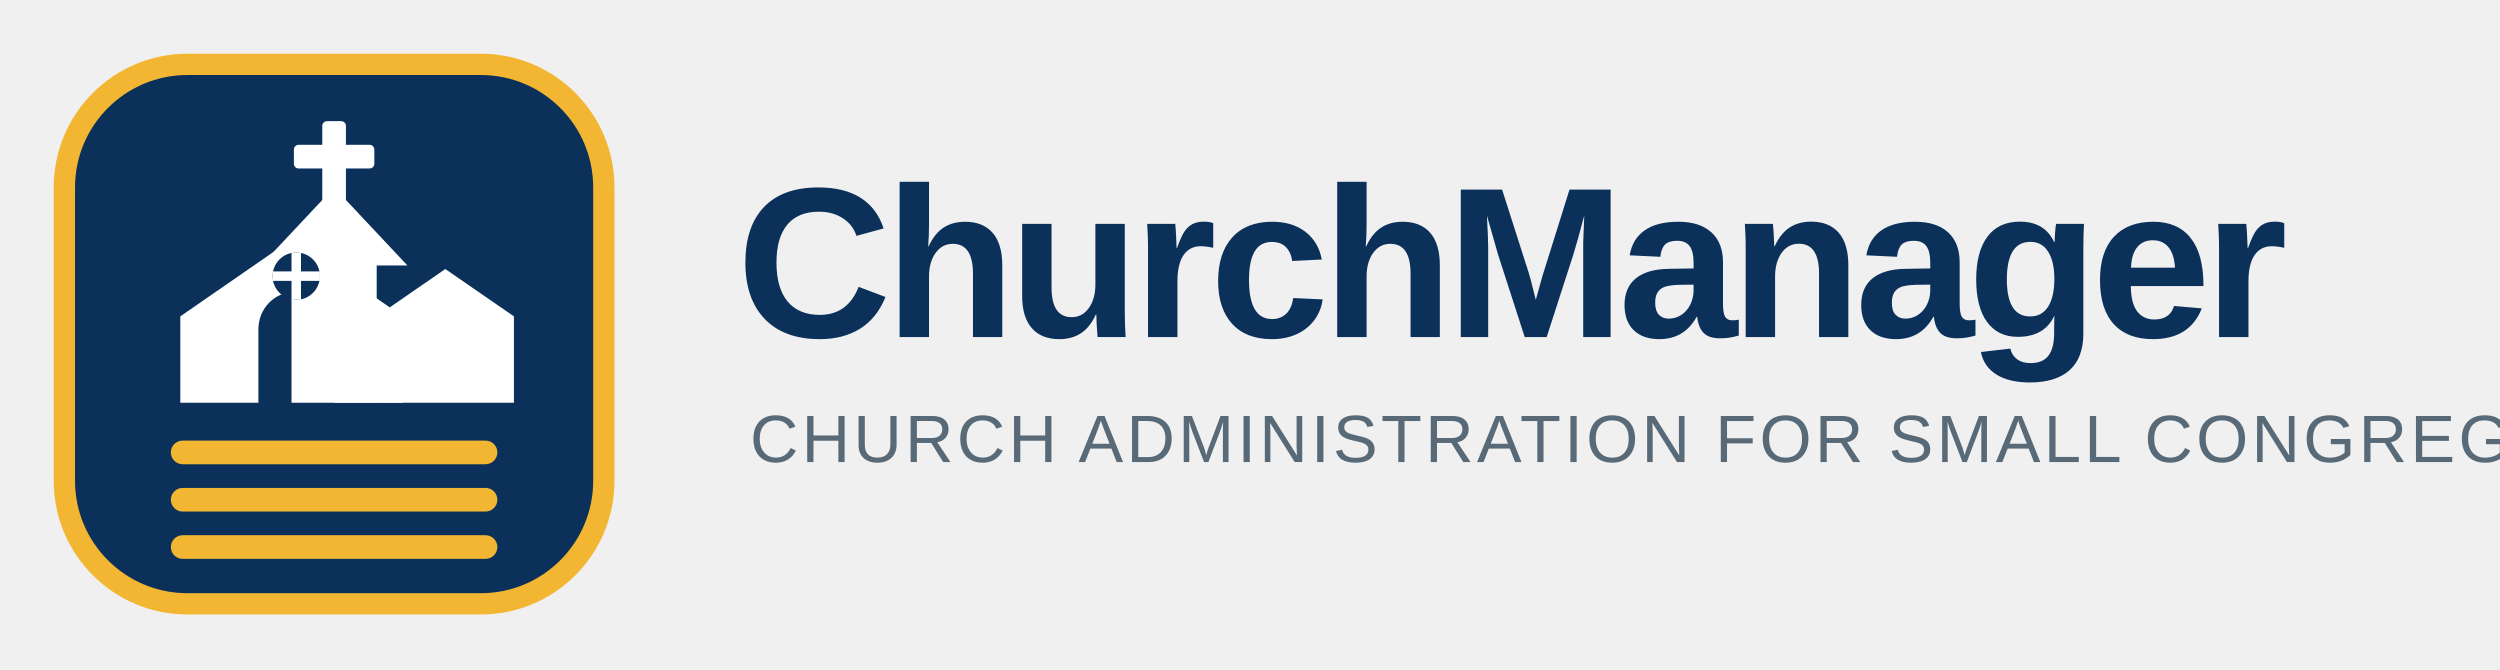
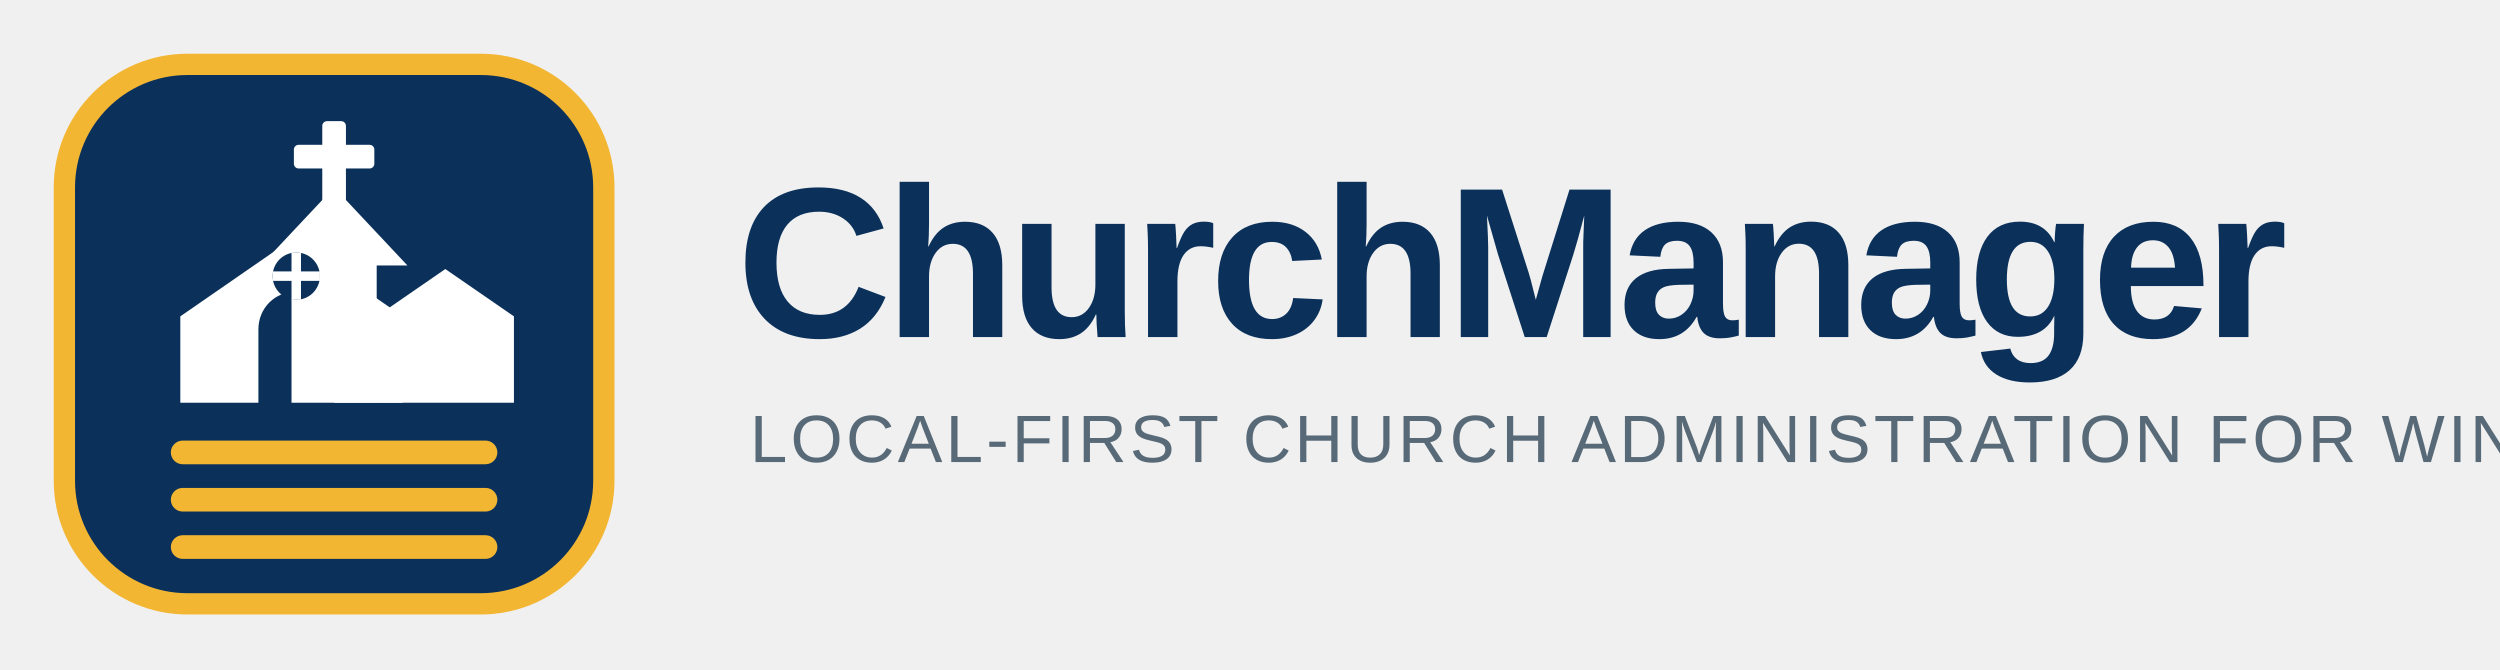
<svg xmlns="http://www.w3.org/2000/svg" viewBox="0 0 1120 300" role="img" aria-labelledby="title desc">
  <g transform="translate(14 14) scale(.53)">
    <rect x="28" y="28" width="456" height="456" rx="104" fill="#0B315B" stroke="#F2B632" stroke-width="18" />
    <g fill="#FFFFFF">
      <rect x="246" y="76" width="20" height="78" rx="4" />
      <rect x="222" y="96" width="68" height="20" rx="4" />
      <path d="M256 132 194 198h26v116h72V198h26z" />
      <path d="M126 241 220 176l94 65v73h-58v-62c0-18-14-32-32-32s-32 14-32 32v62h-66z" />
      <path d="M292 241 350 201l58 40v73h-116z" />
      <circle cx="224" cy="207" r="20" fill="#0B315B" />
      <rect x="220" y="187" width="8" height="40" />
      <rect x="204" y="203" width="40" height="8" />
    </g>
    <g fill="#F2B632">
      <rect x="118" y="346" width="276" height="20" rx="10" />
      <rect x="118" y="386" width="276" height="20" rx="10" />
      <rect x="118" y="426" width="276" height="20" rx="10" />
    </g>
  </g>
  <text x="330" y="151" fill="#0B315B" font-family="Segoe UI, Arial, sans-serif" font-size="96" font-weight="700" letter-spacing="-3">ChurchManager</text>
-   <text x="336" y="207" fill="#586A77" font-family="Segoe UI, Arial, sans-serif" font-size="30" font-weight="500" letter-spacing="1.5">CHURCH ADMINISTRATION FOR SMALL CONGREGATIONS</text>
+   <text x="336" y="207" fill="#586A77" font-family="Segoe UI, Arial, sans-serif" font-size="30" font-weight="500" letter-spacing="1.5">LOCAL-FIRST CHURCH ADMINISTRATION FOR WINDOWS</text>
</svg>
